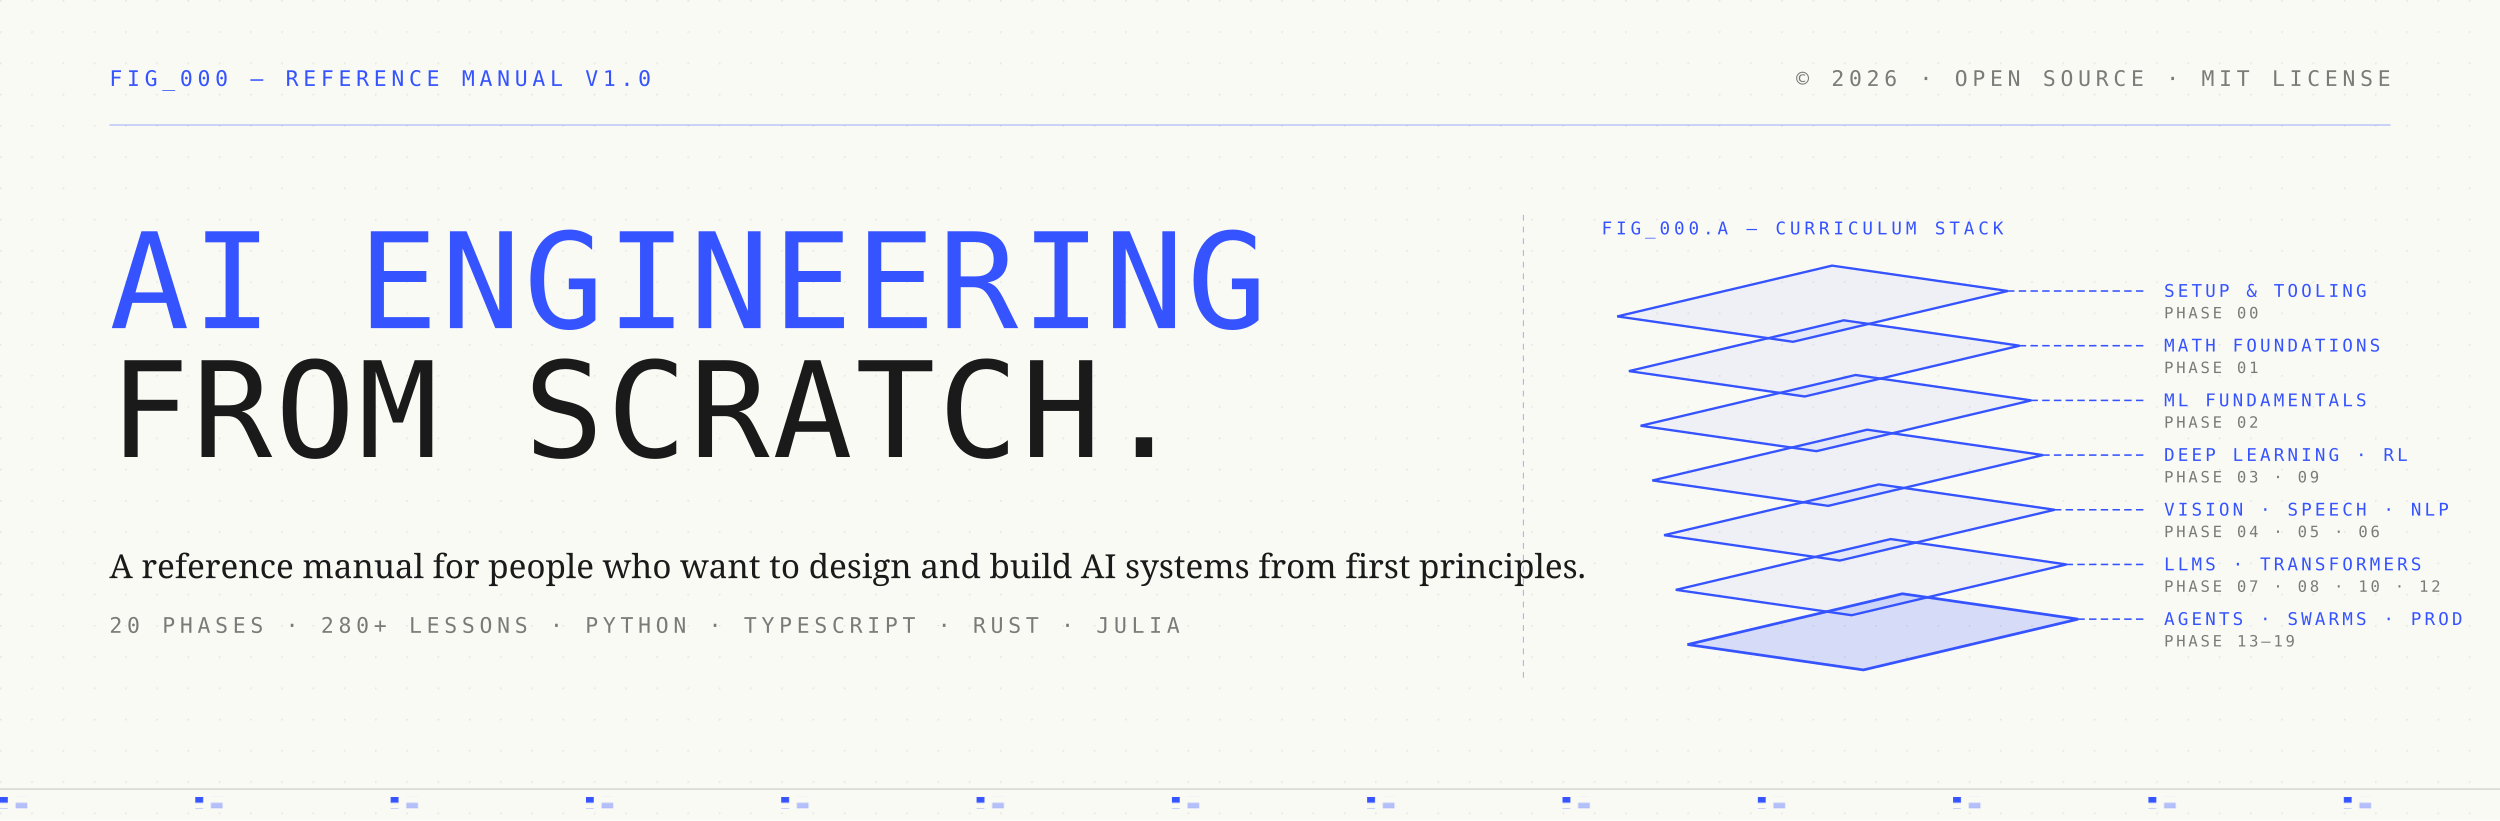
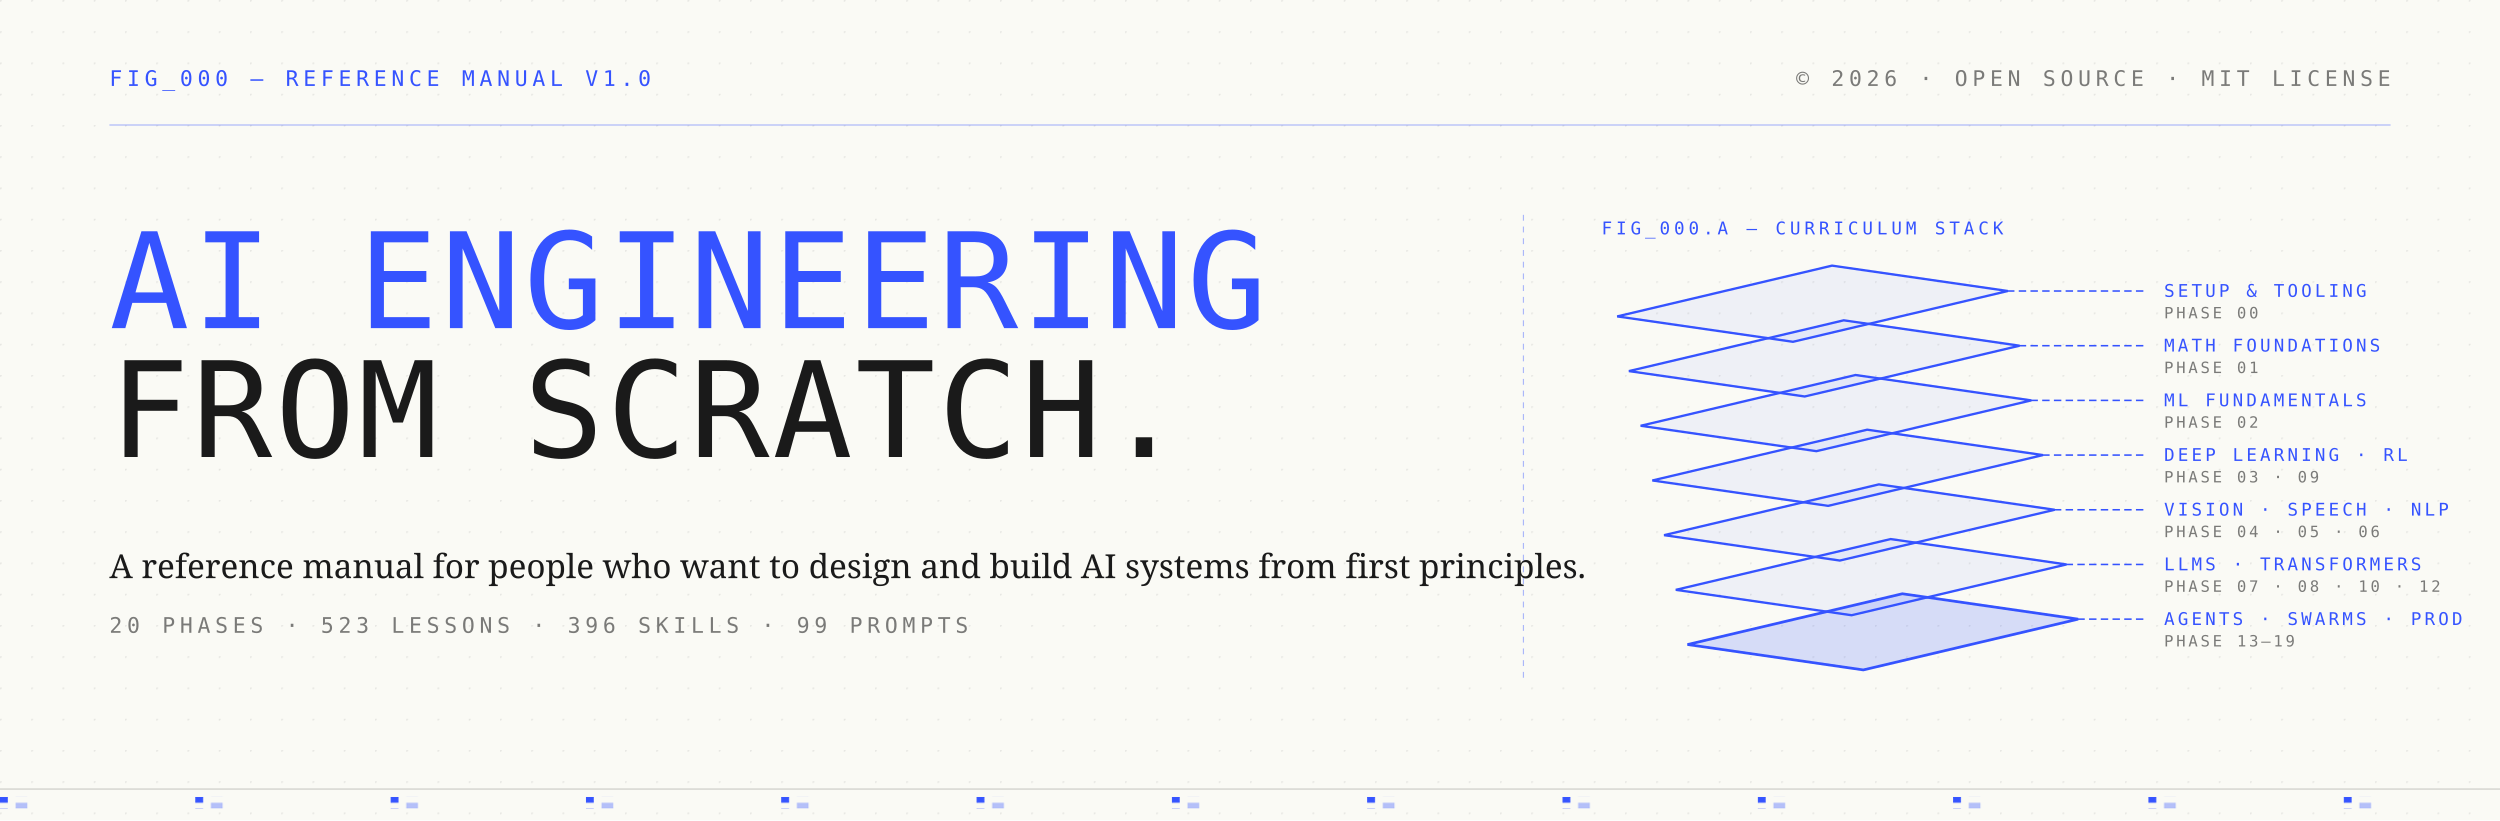
<svg xmlns="http://www.w3.org/2000/svg" width="1280" height="420" viewBox="0 0 1280 420" role="img" aria-label="AI Engineering from Scratch — reference manual banner">
  <defs>
    <pattern id="paper" x="0" y="0" width="16" height="16" patternUnits="userSpaceOnUse">
      <circle cx="0" cy="0" r="1" fill="#1a1a1a" fill-opacity="0.08" />
    </pattern>
    <pattern id="paperRule" x="0" y="0" width="100" height="6" patternUnits="userSpaceOnUse">
      <rect width="4" height="3" fill="#3553ff" />
      <rect x="8" y="3" width="6" height="3" fill="#3553ff" fill-opacity="0.35" />
    </pattern>
    <style>
      .face { fill: rgba(53, 83, 255, 0.06); }
      .face-strong { fill: rgba(53, 83, 255, 0.18); }
      .stroke-bp { stroke: #3553ff; fill: none; stroke-linejoin: miter; stroke-linecap: square; }
      .mono { font-family: 'JetBrains Mono', ui-monospace, Consolas, monospace; }
      .display { font-family: 'VT323', ui-monospace, monospace; font-weight: 400; }
      .serif { font-family: 'Source Serif 4', Georgia, serif; }
    </style>
  </defs>
  <rect width="1280" height="420" fill="#fafaf5" />
  <rect width="1280" height="420" fill="url(#paper)" />
  <g class="mono" font-size="11" letter-spacing="2.4" fill="#3553ff">
    <text x="56" y="44">FIG_000  —  REFERENCE MANUAL  V1.0</text>
  </g>
  <g class="mono" font-size="11" letter-spacing="2.4" fill="#7a7a78" text-anchor="end">
    <text x="1224" y="44">© 2026  ·  OPEN SOURCE  ·  MIT LICENSE</text>
  </g>
  <line x1="56" y1="64" x2="1224" y2="64" stroke="#3553ff" stroke-width="0.6" stroke-opacity="0.4" />
  <g transform="translate(56, 110)">
    <text class="display" x="0" y="58" font-size="68" letter-spacing="1.5" fill="#3553ff">AI ENGINEERING</text>
    <text class="display" x="0" y="124" font-size="68" letter-spacing="1.5" fill="#1a1a1a">FROM SCRATCH.</text>
  </g>
  <g class="serif" font-size="17" fill="#1a1a1a">
    <text x="56" y="296">A reference manual for people who want to design and build AI systems from first principles.</text>
  </g>
  <g class="mono" font-size="11" letter-spacing="2.4" fill="#7a7a78">
-     <text x="56" y="324">20 PHASES  ·  280+ LESSONS  ·  PYTHON · TYPESCRIPT · RUST · JULIA</text>
+     <text x="56" y="324">20 PHASES  ·  523 LESSONS  ·  396 SKILLS  ·  99 PROMPTS</text>
  </g>
  <line x1="780" y1="110" x2="780" y2="350" stroke="#3553ff" stroke-width="0.6" stroke-opacity="0.4" stroke-dasharray="3 3" />
  <g transform="translate(820, 130)">
    <g class="mono" font-size="9" letter-spacing="2" fill="#3553ff">
      <text x="0" y="-10">FIG_000.A  —  CURRICULUM STACK</text>
    </g>
    <g transform="translate(8, 32)">
      <polygon class="face" points="0,0 110,-26 200,-13 90,13" />
      <polygon class="stroke-bp" stroke-width="1.2" points="0,0 110,-26 200,-13 90,13" />
    </g>
    <g transform="translate(14, 60)">
      <polygon class="face" points="0,0 110,-26 200,-13 90,13" />
      <polygon class="stroke-bp" stroke-width="1.2" points="0,0 110,-26 200,-13 90,13" />
    </g>
    <g transform="translate(20, 88)">
      <polygon class="face" points="0,0 110,-26 200,-13 90,13" />
      <polygon class="stroke-bp" stroke-width="1.2" points="0,0 110,-26 200,-13 90,13" />
    </g>
    <g transform="translate(26, 116)">
      <polygon class="face" points="0,0 110,-26 200,-13 90,13" />
      <polygon class="stroke-bp" stroke-width="1.2" points="0,0 110,-26 200,-13 90,13" />
    </g>
    <g transform="translate(32, 144)">
      <polygon class="face" points="0,0 110,-26 200,-13 90,13" />
      <polygon class="stroke-bp" stroke-width="1.2" points="0,0 110,-26 200,-13 90,13" />
    </g>
    <g transform="translate(38, 172)">
      <polygon class="face" points="0,0 110,-26 200,-13 90,13" />
      <polygon class="stroke-bp" stroke-width="1.2" points="0,0 110,-26 200,-13 90,13" />
    </g>
    <g transform="translate(44, 200)">
      <polygon class="face-strong" points="0,0 110,-26 200,-13 90,13" />
      <polygon class="stroke-bp" stroke-width="1.4" points="0,0 110,-26 200,-13 90,13" />
    </g>
    <g class="stroke-bp" stroke-width="0.8" stroke-dasharray="3 3">
      <line x1="208" y1="19" x2="278" y2="19" />
      <line x1="214" y1="47" x2="278" y2="47" />
      <line x1="220" y1="75" x2="278" y2="75" />
      <line x1="226" y1="103" x2="278" y2="103" />
      <line x1="232" y1="131" x2="278" y2="131" />
      <line x1="238" y1="159" x2="278" y2="159" />
      <line x1="244" y1="187" x2="278" y2="187" />
    </g>
    <g class="mono" font-size="9" letter-spacing="1.6" fill="#3553ff">
      <text x="288" y="22">SETUP &amp; TOOLING</text>
      <text x="288" y="50">MATH FOUNDATIONS</text>
      <text x="288" y="78">ML FUNDAMENTALS</text>
      <text x="288" y="106">DEEP LEARNING · RL</text>
      <text x="288" y="134">VISION · SPEECH · NLP</text>
      <text x="288" y="162">LLMS · TRANSFORMERS</text>
      <text x="288" y="190">AGENTS · SWARMS · PROD</text>
    </g>
    <g class="mono" font-size="8" letter-spacing="1.4" fill="#7a7a78">
      <text x="288" y="33">PHASE 00</text>
      <text x="288" y="61">PHASE 01</text>
      <text x="288" y="89">PHASE 02</text>
      <text x="288" y="117">PHASE 03 · 09</text>
      <text x="288" y="145">PHASE 04 · 05 · 06</text>
      <text x="288" y="173">PHASE 07 · 08 · 10 · 12</text>
      <text x="288" y="201">PHASE 13–19</text>
    </g>
  </g>
  <rect x="0" y="408" width="1280" height="6" fill="url(#paperRule)" />
  <line x1="0" y1="404" x2="1280" y2="404" stroke="#1a1a1a" stroke-opacity="0.16" stroke-width="0.8" />
</svg>
